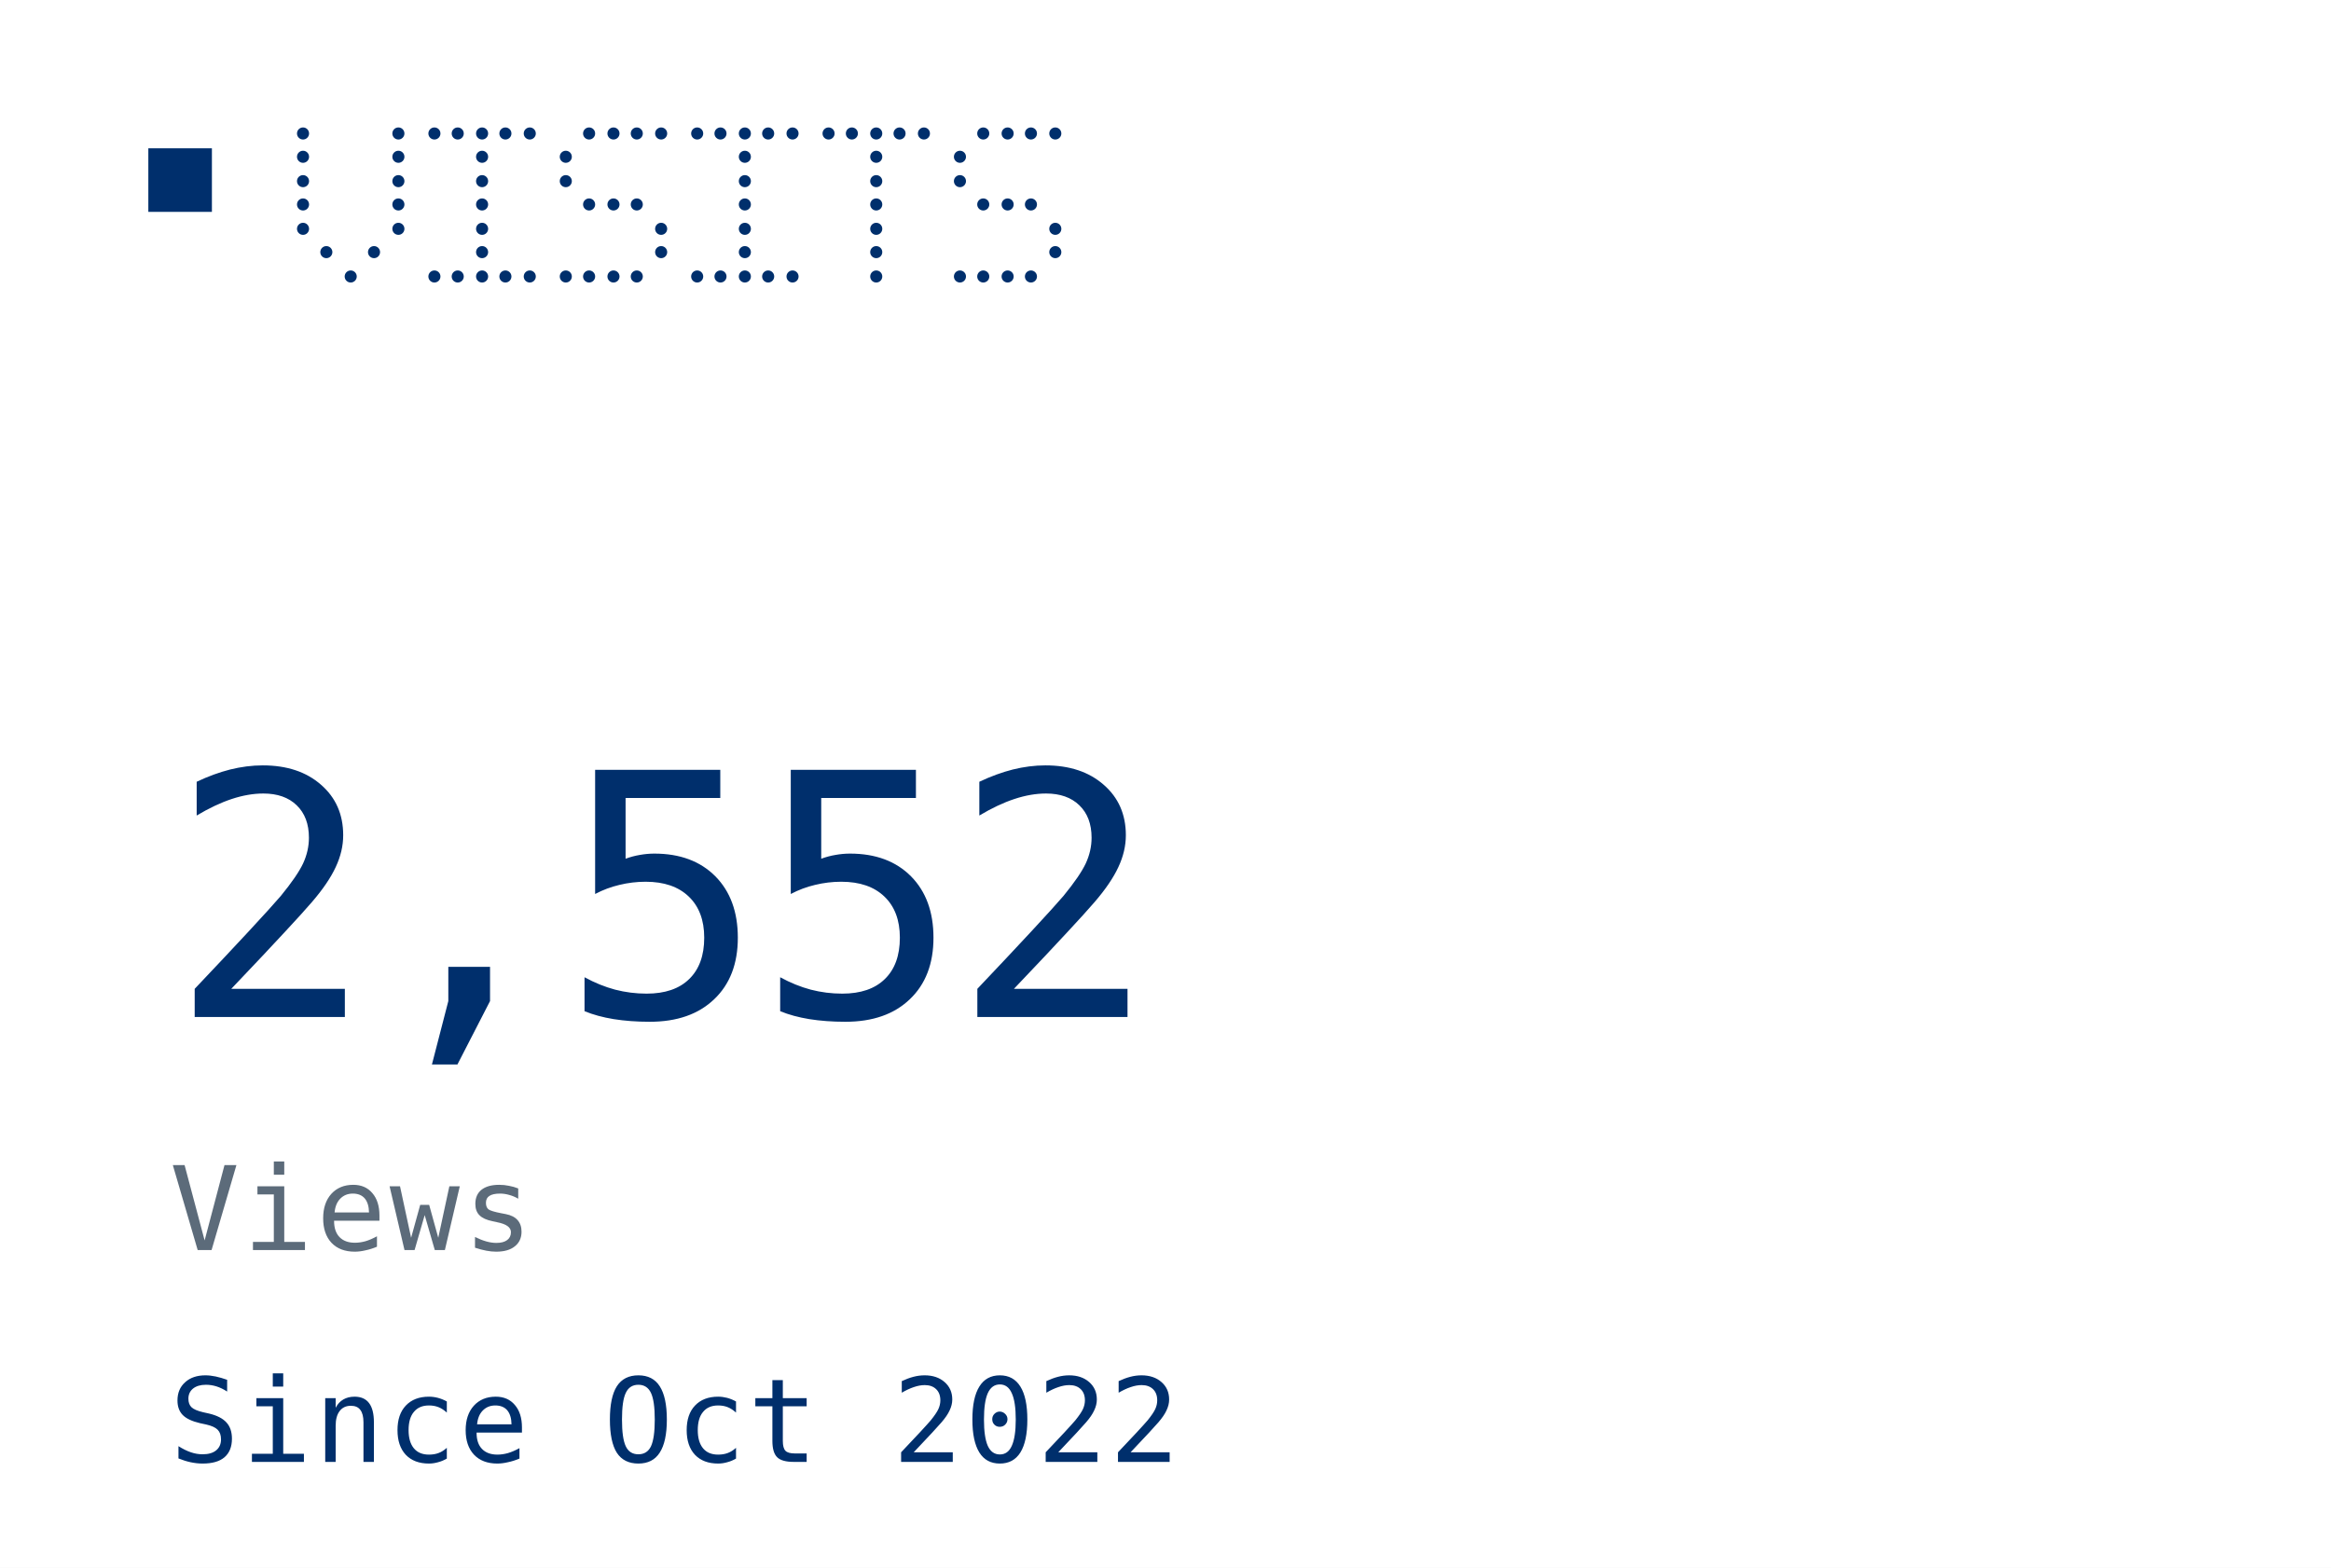
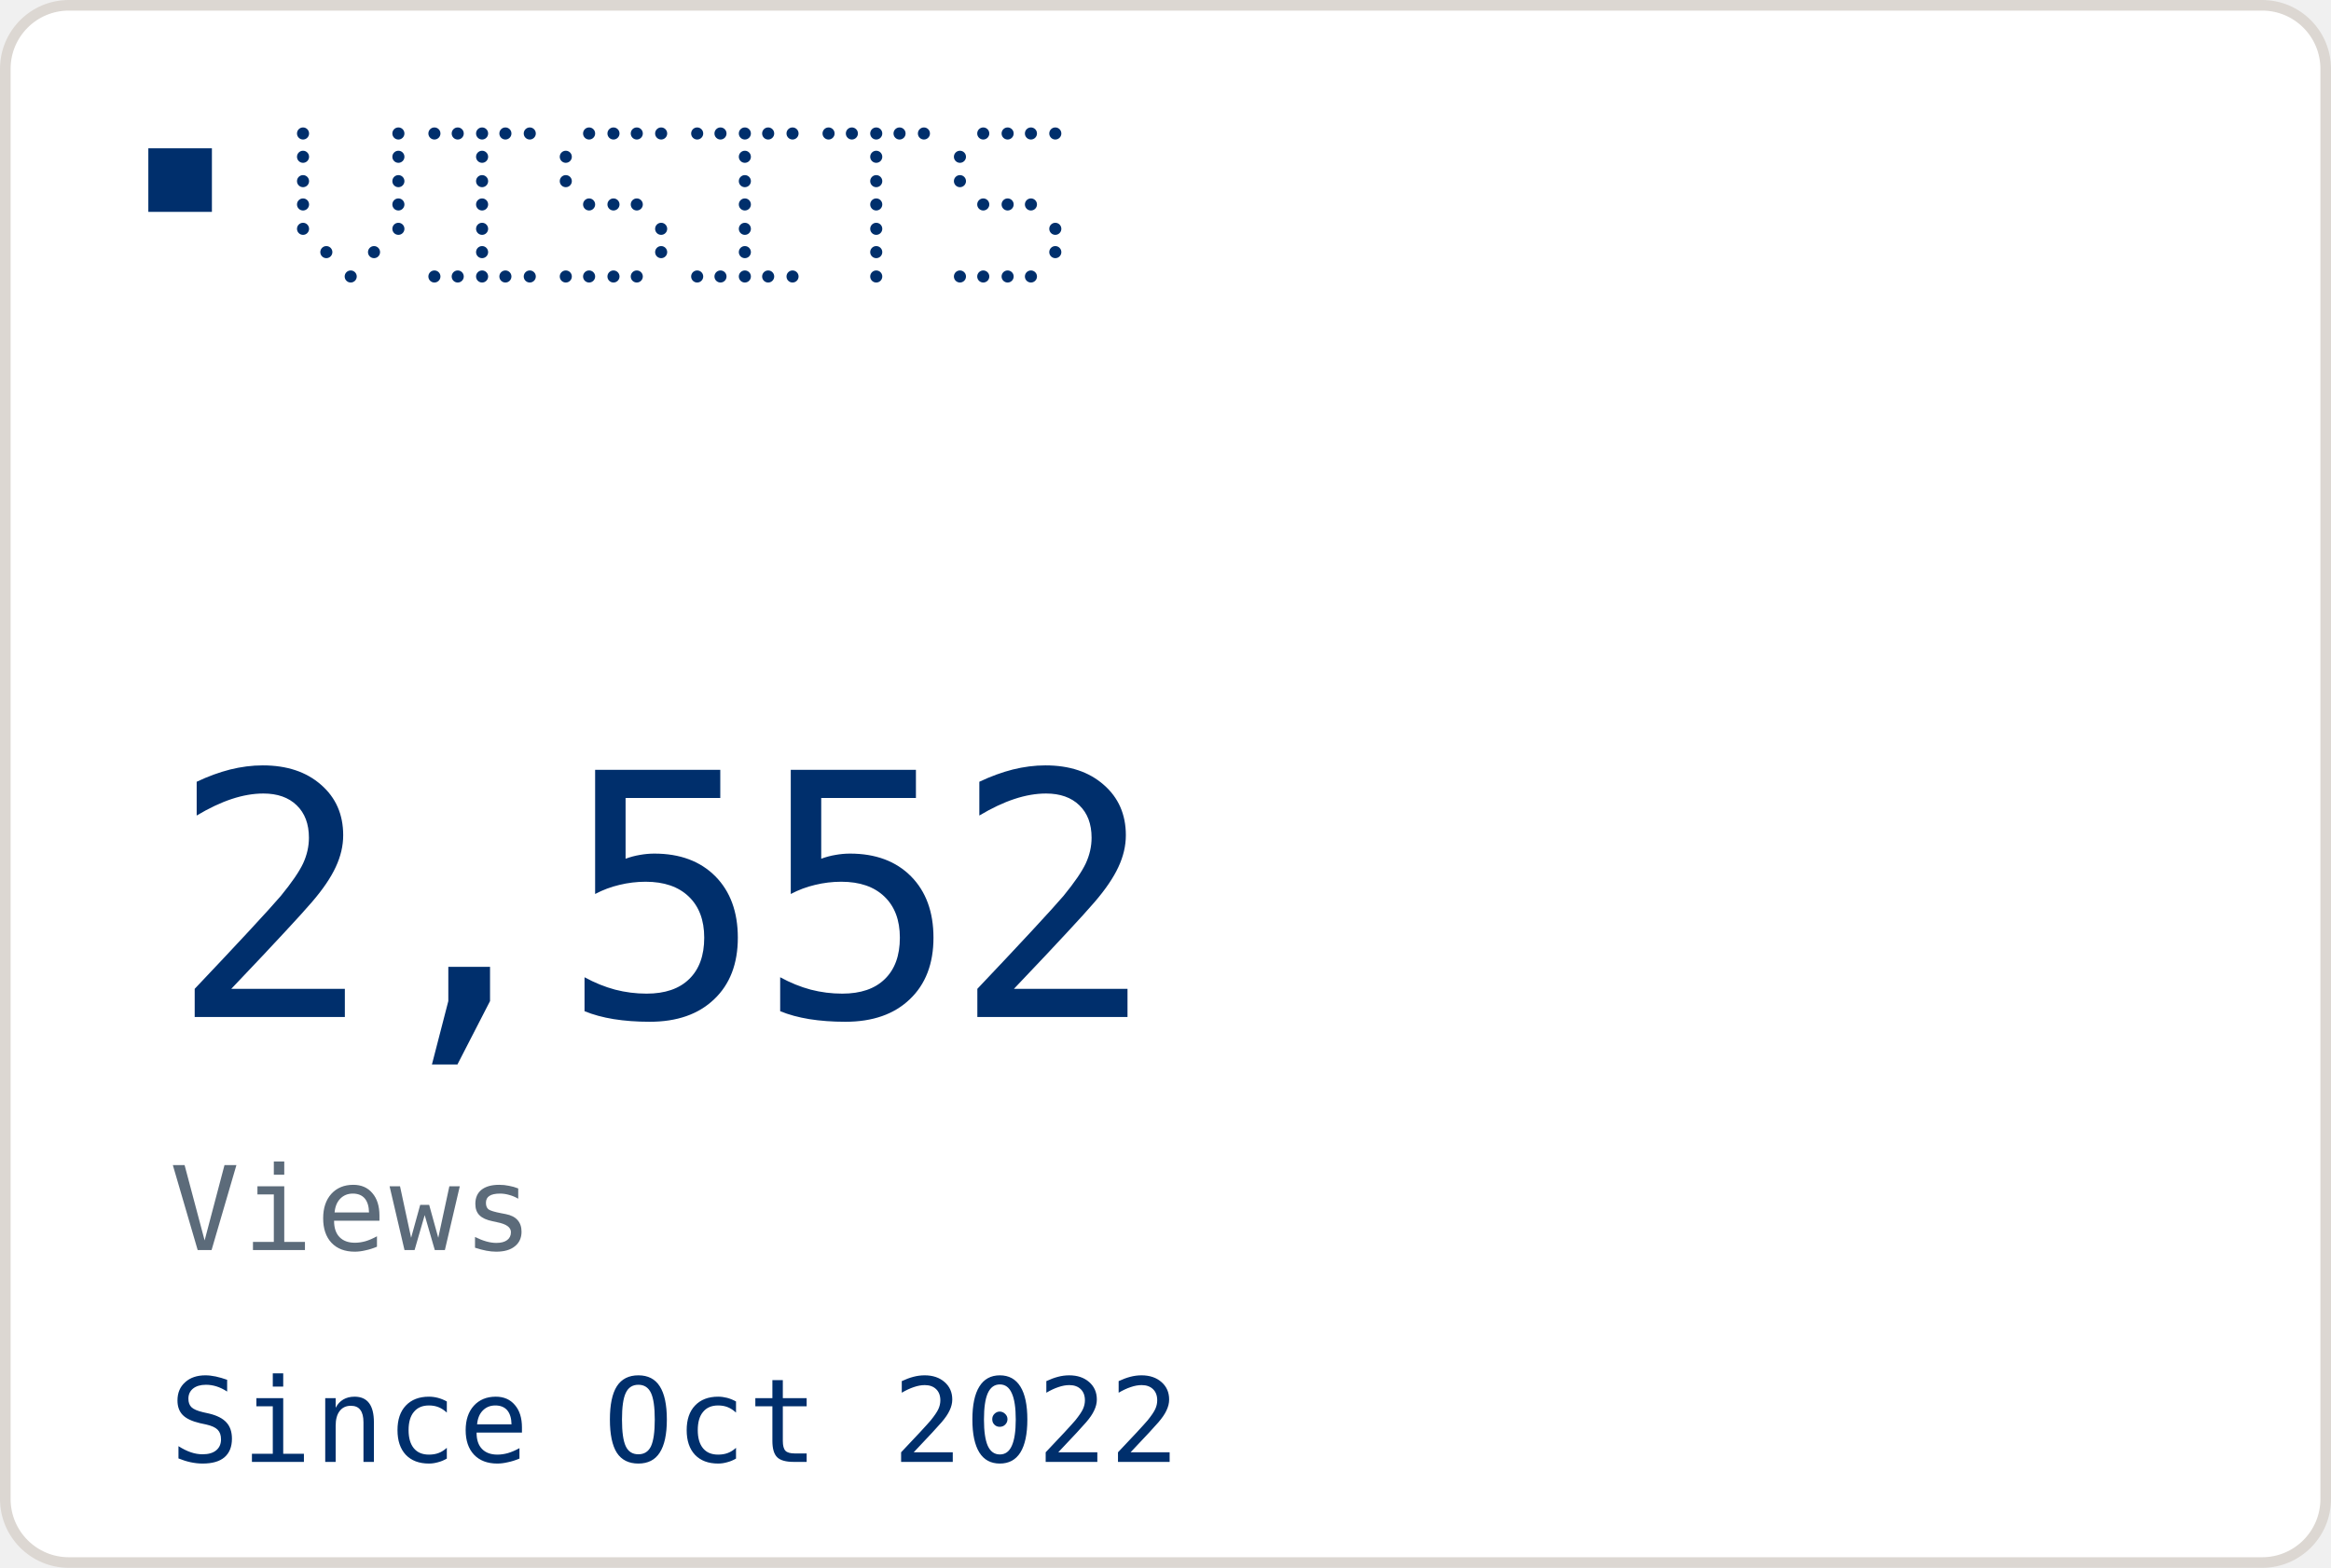
<svg xmlns="http://www.w3.org/2000/svg" width="220" height="148" viewBox="0 0 220 148" role="img">
-   <rect width="220" height="148" fill="#FFFFFF" />
+   <rect x="0.5" y="0.5" width="219" height="147" rx="6" fill="#FFFFFF" stroke="#DCD7D2" stroke-width="1" />
  <rect x="14" y="14" width="6" height="6" fill="#002F6C" />
  <circle cx="28.6" cy="12.6" r="0.57" fill="#002F6C" />
  <circle cx="37.6" cy="12.6" r="0.57" fill="#002F6C" />
  <circle cx="28.6" cy="14.8" r="0.57" fill="#002F6C" />
  <circle cx="37.6" cy="14.8" r="0.57" fill="#002F6C" />
  <circle cx="28.6" cy="17.1" r="0.57" fill="#002F6C" />
  <circle cx="37.6" cy="17.1" r="0.57" fill="#002F6C" />
  <circle cx="28.6" cy="19.3" r="0.57" fill="#002F6C" />
  <circle cx="37.6" cy="19.3" r="0.57" fill="#002F6C" />
  <circle cx="28.6" cy="21.6" r="0.57" fill="#002F6C" />
  <circle cx="37.6" cy="21.6" r="0.57" fill="#002F6C" />
  <circle cx="30.8" cy="23.8" r="0.57" fill="#002F6C" />
  <circle cx="35.3" cy="23.8" r="0.57" fill="#002F6C" />
  <circle cx="33.1" cy="26.1" r="0.57" fill="#002F6C" />
  <circle cx="41.0" cy="12.6" r="0.57" fill="#002F6C" />
  <circle cx="43.2" cy="12.6" r="0.57" fill="#002F6C" />
  <circle cx="45.5" cy="12.6" r="0.57" fill="#002F6C" />
  <circle cx="47.7" cy="12.6" r="0.57" fill="#002F6C" />
  <circle cx="50.0" cy="12.6" r="0.57" fill="#002F6C" />
  <circle cx="45.5" cy="14.8" r="0.57" fill="#002F6C" />
  <circle cx="45.5" cy="17.1" r="0.57" fill="#002F6C" />
  <circle cx="45.5" cy="19.3" r="0.57" fill="#002F6C" />
  <circle cx="45.5" cy="21.6" r="0.57" fill="#002F6C" />
  <circle cx="45.5" cy="23.8" r="0.57" fill="#002F6C" />
  <circle cx="41.0" cy="26.1" r="0.57" fill="#002F6C" />
  <circle cx="43.2" cy="26.1" r="0.57" fill="#002F6C" />
  <circle cx="45.5" cy="26.1" r="0.57" fill="#002F6C" />
  <circle cx="47.7" cy="26.1" r="0.57" fill="#002F6C" />
  <circle cx="50.0" cy="26.1" r="0.57" fill="#002F6C" />
  <circle cx="55.6" cy="12.6" r="0.57" fill="#002F6C" />
  <circle cx="57.9" cy="12.6" r="0.57" fill="#002F6C" />
  <circle cx="60.1" cy="12.6" r="0.57" fill="#002F6C" />
  <circle cx="62.4" cy="12.6" r="0.57" fill="#002F6C" />
  <circle cx="53.4" cy="14.8" r="0.57" fill="#002F6C" />
  <circle cx="53.4" cy="17.1" r="0.57" fill="#002F6C" />
  <circle cx="55.6" cy="19.3" r="0.57" fill="#002F6C" />
  <circle cx="57.9" cy="19.3" r="0.57" fill="#002F6C" />
  <circle cx="60.1" cy="19.3" r="0.57" fill="#002F6C" />
  <circle cx="62.4" cy="21.6" r="0.57" fill="#002F6C" />
  <circle cx="62.4" cy="23.8" r="0.57" fill="#002F6C" />
  <circle cx="53.4" cy="26.1" r="0.57" fill="#002F6C" />
  <circle cx="55.6" cy="26.1" r="0.57" fill="#002F6C" />
  <circle cx="57.9" cy="26.1" r="0.57" fill="#002F6C" />
  <circle cx="60.1" cy="26.1" r="0.57" fill="#002F6C" />
  <circle cx="65.8" cy="12.6" r="0.57" fill="#002F6C" />
  <circle cx="68.0" cy="12.6" r="0.57" fill="#002F6C" />
  <circle cx="70.3" cy="12.6" r="0.57" fill="#002F6C" />
  <circle cx="72.5" cy="12.6" r="0.57" fill="#002F6C" />
  <circle cx="74.8" cy="12.6" r="0.57" fill="#002F6C" />
  <circle cx="70.3" cy="14.8" r="0.57" fill="#002F6C" />
  <circle cx="70.3" cy="17.1" r="0.57" fill="#002F6C" />
  <circle cx="70.3" cy="19.3" r="0.57" fill="#002F6C" />
  <circle cx="70.3" cy="21.6" r="0.57" fill="#002F6C" />
  <circle cx="70.3" cy="23.8" r="0.57" fill="#002F6C" />
  <circle cx="65.8" cy="26.1" r="0.57" fill="#002F6C" />
  <circle cx="68.0" cy="26.1" r="0.57" fill="#002F6C" />
  <circle cx="70.3" cy="26.1" r="0.57" fill="#002F6C" />
  <circle cx="72.5" cy="26.1" r="0.57" fill="#002F6C" />
  <circle cx="74.8" cy="26.1" r="0.57" fill="#002F6C" />
  <circle cx="78.2" cy="12.6" r="0.57" fill="#002F6C" />
  <circle cx="80.4" cy="12.6" r="0.57" fill="#002F6C" />
  <circle cx="82.7" cy="12.6" r="0.57" fill="#002F6C" />
  <circle cx="84.9" cy="12.6" r="0.57" fill="#002F6C" />
  <circle cx="87.2" cy="12.6" r="0.57" fill="#002F6C" />
  <circle cx="82.7" cy="14.8" r="0.57" fill="#002F6C" />
  <circle cx="82.7" cy="17.1" r="0.57" fill="#002F6C" />
  <circle cx="82.7" cy="19.3" r="0.57" fill="#002F6C" />
  <circle cx="82.7" cy="21.6" r="0.57" fill="#002F6C" />
  <circle cx="82.7" cy="23.8" r="0.57" fill="#002F6C" />
  <circle cx="82.7" cy="26.1" r="0.57" fill="#002F6C" />
  <circle cx="92.8" cy="12.6" r="0.57" fill="#002F6C" />
  <circle cx="95.1" cy="12.6" r="0.57" fill="#002F6C" />
  <circle cx="97.3" cy="12.6" r="0.57" fill="#002F6C" />
  <circle cx="99.6" cy="12.6" r="0.57" fill="#002F6C" />
  <circle cx="90.6" cy="14.8" r="0.57" fill="#002F6C" />
  <circle cx="90.6" cy="17.1" r="0.57" fill="#002F6C" />
  <circle cx="92.8" cy="19.3" r="0.57" fill="#002F6C" />
  <circle cx="95.1" cy="19.3" r="0.57" fill="#002F6C" />
  <circle cx="97.3" cy="19.3" r="0.57" fill="#002F6C" />
  <circle cx="99.6" cy="21.6" r="0.57" fill="#002F6C" />
  <circle cx="99.6" cy="23.8" r="0.57" fill="#002F6C" />
  <circle cx="90.6" cy="26.1" r="0.57" fill="#002F6C" />
  <circle cx="92.8" cy="26.1" r="0.57" fill="#002F6C" />
  <circle cx="95.1" cy="26.1" r="0.57" fill="#002F6C" />
  <circle cx="97.3" cy="26.1" r="0.57" fill="#002F6C" />
  <text x="16" y="96" fill="#002F6C" text-anchor="start" font-family="ui-monospace, Geist Mono, monospace" font-size="32" letter-spacing="-0.8" dominant-baseline="auto">2,552</text>
  <text x="16" y="118" fill="#5C6B7A" text-anchor="start" font-family="ui-monospace, Geist Mono, monospace" font-size="11" letter-spacing="0.3" dominant-baseline="auto">Views</text>
  <text x="16" y="138" fill="#002F6C" text-anchor="start" font-family="ui-monospace, Geist Mono, monospace" font-size="11" letter-spacing="0.2" dominant-baseline="auto">Since Oct 2022</text>
</svg>
